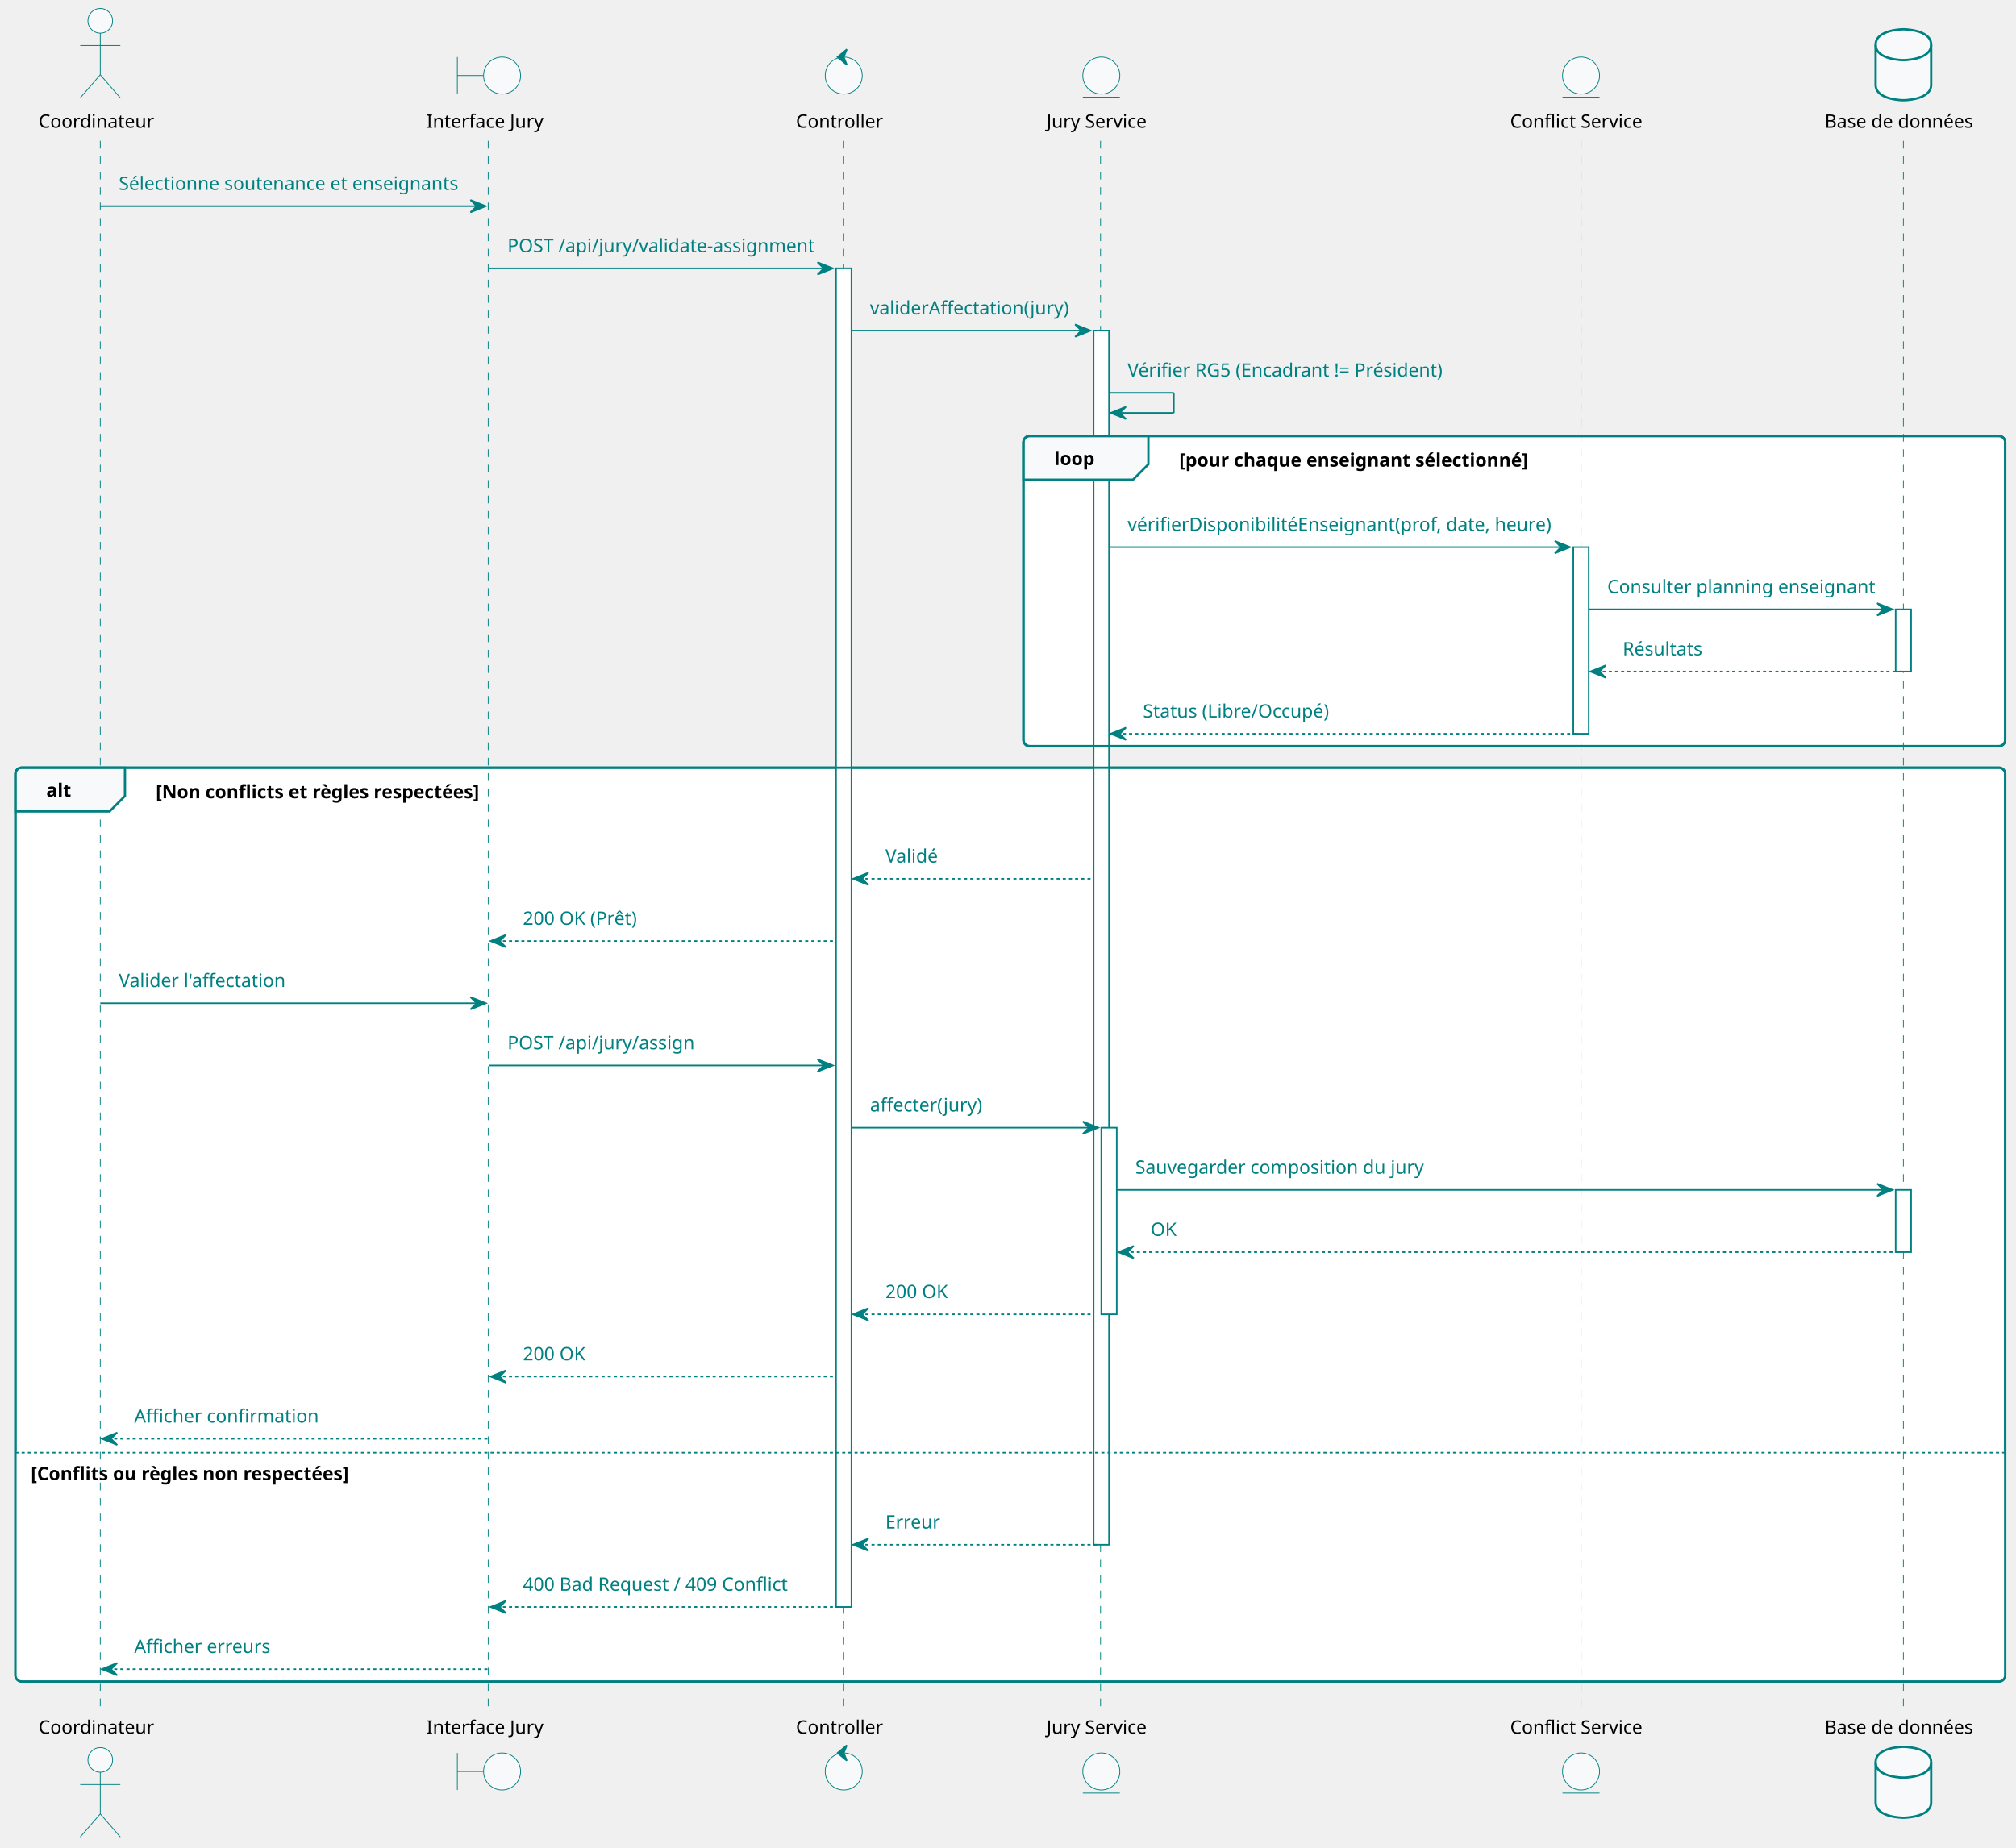
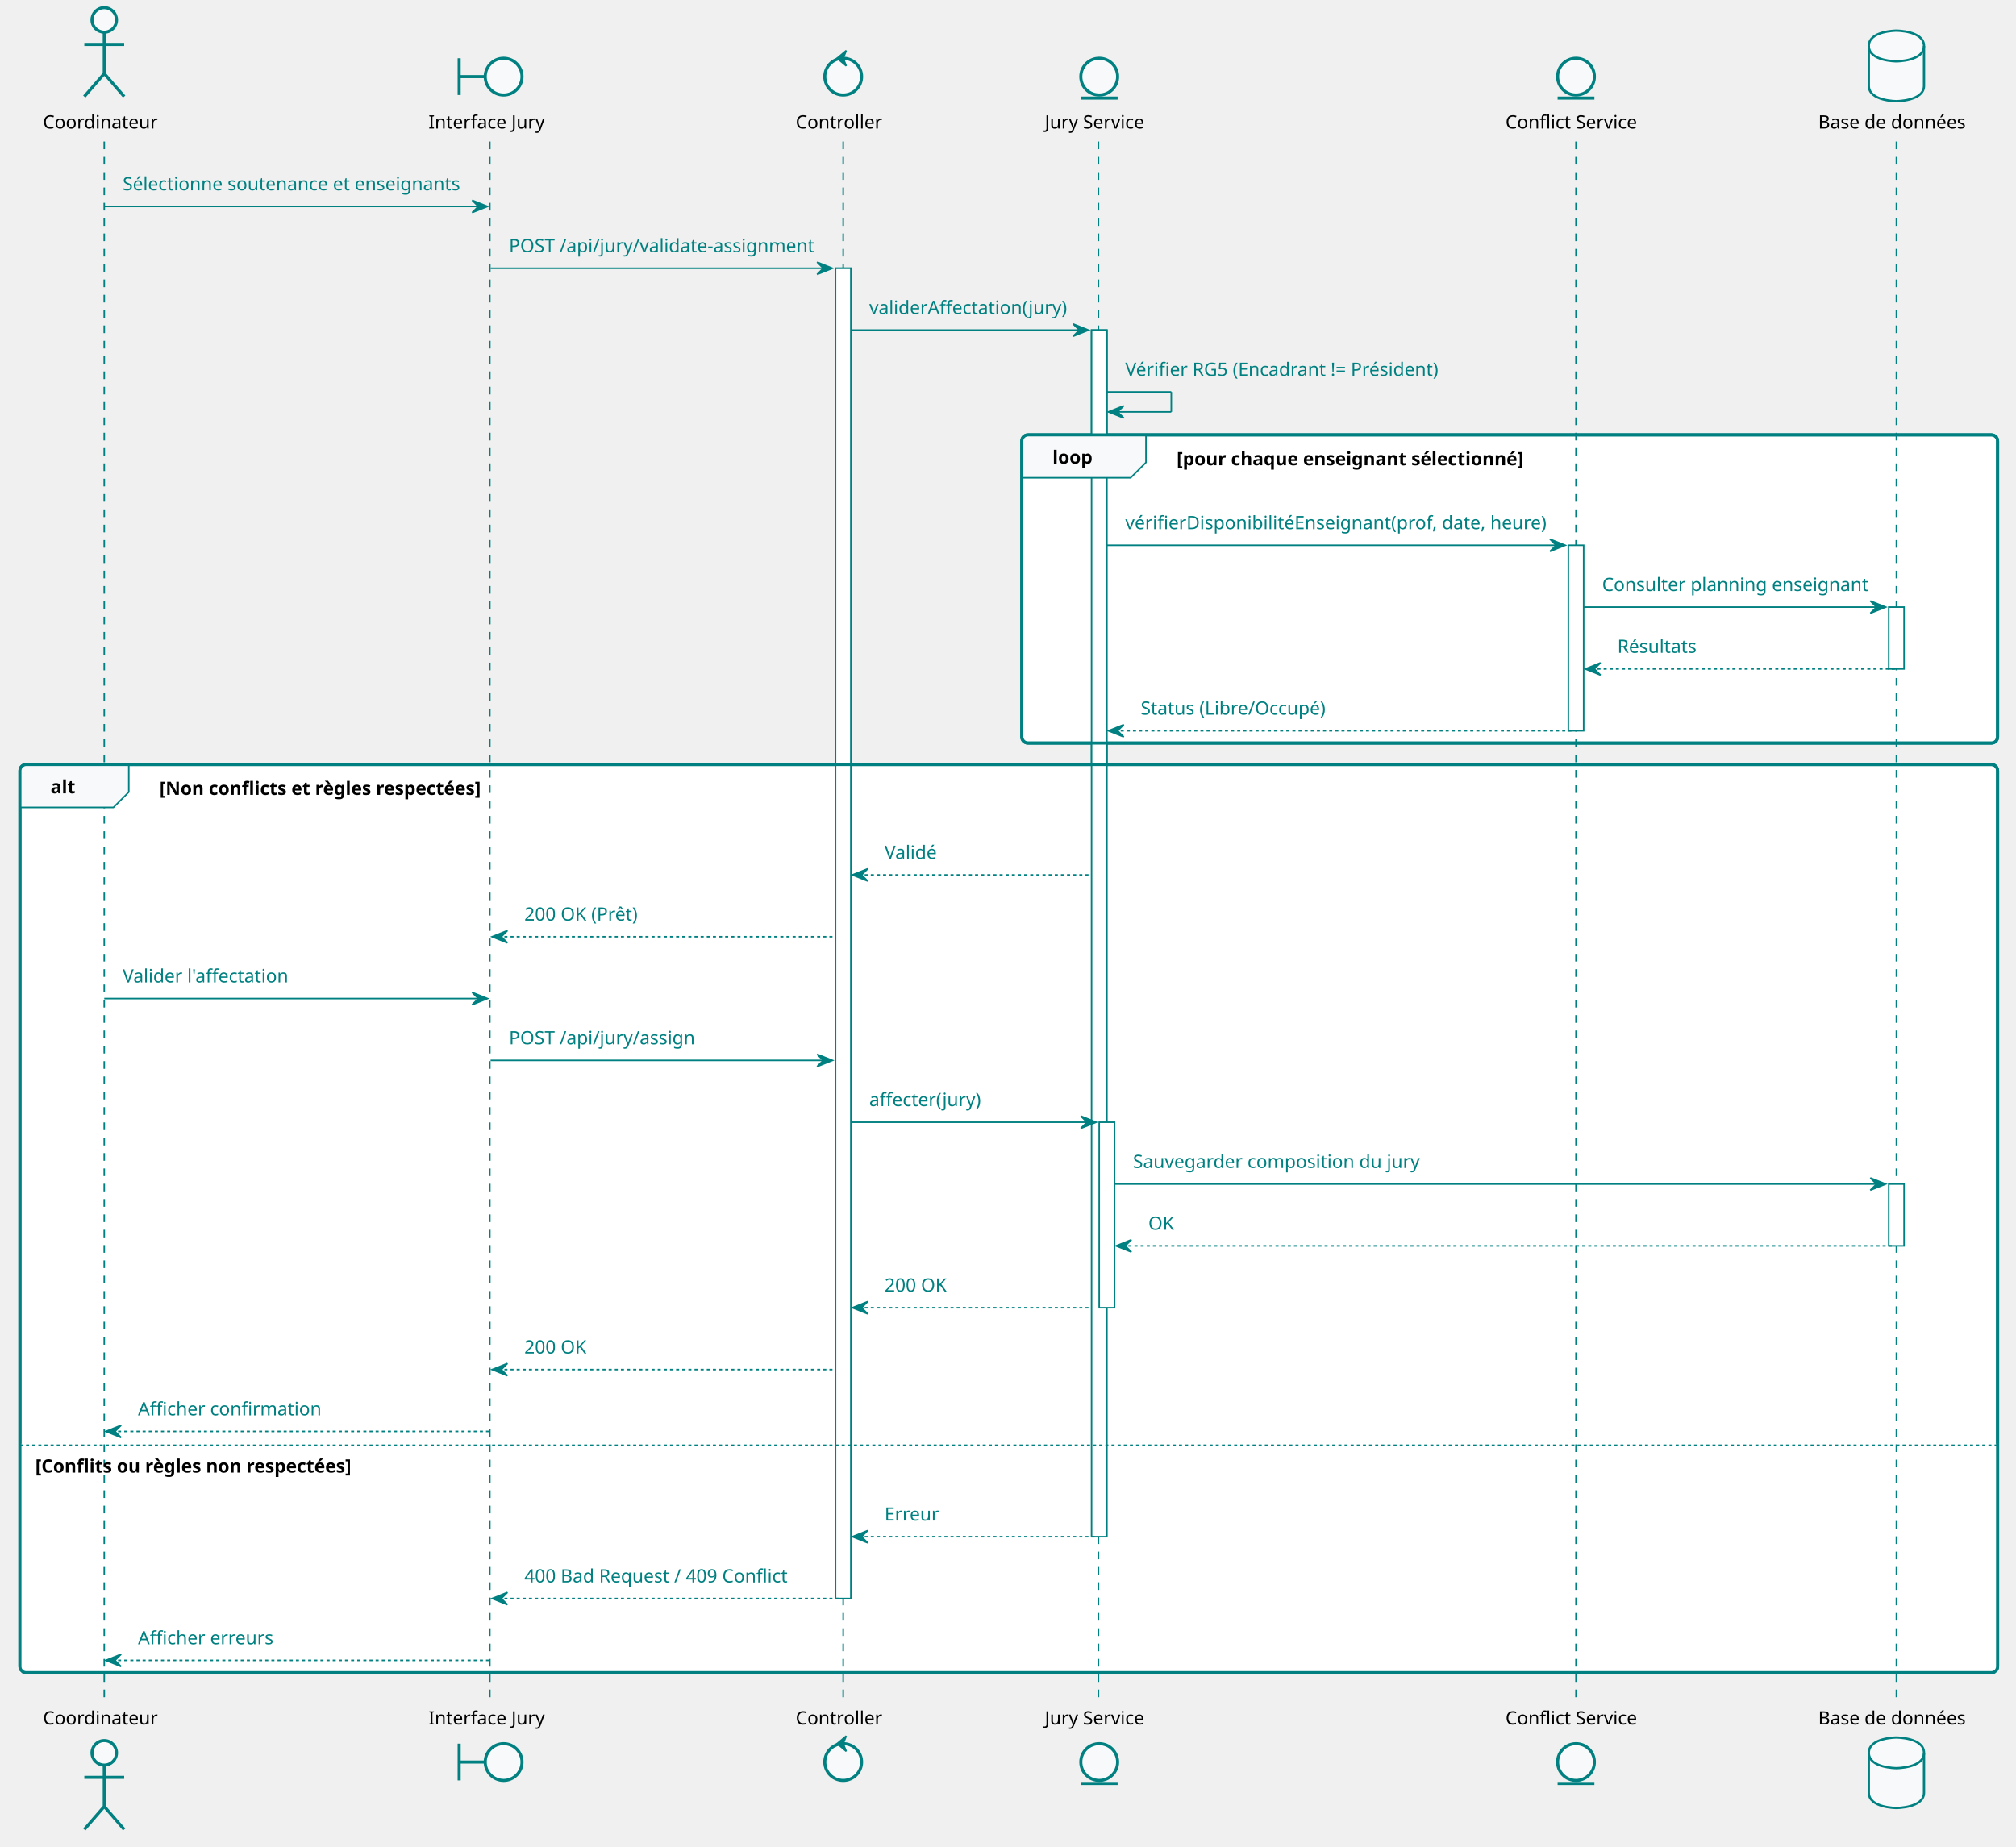
- <svg xmlns="http://www.w3.org/2000/svg" contentStyleType="text/css" height="1198px" preserveAspectRatio="none" style="width:1307px;height:1198px;background:#FFFFFF;" version="1.1" viewBox="0 0 1307 1198" width="1307px" zoomAndPan="magnify">
+ <svg xmlns="http://www.w3.org/2000/svg" contentScriptType="application/ecmascript" contentStyleType="text/css" height="1205px" preserveAspectRatio="none" style="width:1315px;height:1205px;" version="1.1" viewBox="0 0 1315 1205" width="1315px" zoomAndPan="magnify">
  <defs />
  <g>
-     <rect fill="#FFFFFF" height="867.915" style="stroke:#008080;stroke-width:1.0;" width="10" x="542" y="174.032" />
-     <rect fill="#FFFFFF" height="787.226" style="stroke:#008080;stroke-width:1.0;" width="10" x="709" y="214.376" />
-     <rect fill="#FFFFFF" height="121.032" style="stroke:#008080;stroke-width:1.0;" width="10" x="714" y="731.194" />
-     <rect fill="#FFFFFF" height="121.032" style="stroke:#008080;stroke-width:1.0;" width="10" x="1020" y="354.753" />
-     <rect fill="#FFFFFF" height="40.344" style="stroke:#008080;stroke-width:1.0;" width="10" x="1229" y="395.097" />
-     <rect fill="#FFFFFF" height="40.344" style="stroke:#008080;stroke-width:1.0;" width="10" x="1229" y="771.538" />
-     <rect fill="#FFFFFF" height="201.065" rx="4" ry="4" style="stroke:#008080;stroke-width:1.5;" width="636.5" x="663.5" y="282.721" />
-     <rect fill="#FFFFFF" height="592.506" rx="4" ry="4" style="stroke:#008080;stroke-width:1.5;" width="1290" x="10" y="497.785" />
-     <path d="M10,940.915 L1300,940.915 L1300,1086.291 A4,4 0 0 1 1296,1090.291 L14,1090.291 A4,4 0 0 1 10,1086.291 L10,940.915 " fill="#FFFFFF" style="stroke:none;stroke-width:1.0;" />
-     <line style="stroke:#008080;stroke-width:0.5;stroke-dasharray:5.0,5.0;" x1="65" x2="65" y1="91.344" y2="1107.291" />
-     <line style="stroke:#008080;stroke-width:0.5;stroke-dasharray:5.0,5.0;" x1="316.5" x2="316.5" y1="91.344" y2="1107.291" />
-     <line style="stroke:#008080;stroke-width:0.5;stroke-dasharray:5.0,5.0;" x1="547" x2="547" y1="91.344" y2="1107.291" />
-     <line style="stroke:#008080;stroke-width:0.5;stroke-dasharray:5.0,5.0;" x1="713.5" x2="713.5" y1="91.344" y2="1107.291" />
-     <line style="stroke:#008080;stroke-width:0.5;stroke-dasharray:5.0,5.0;" x1="1025" x2="1025" y1="91.344" y2="1107.291" />
-     <line style="stroke:#008080;stroke-width:0.5;stroke-dasharray:5.0,5.0;" x1="1234" x2="1234" y1="91.344" y2="1107.291" />
-     <text fill="#000000" font-family="sans-serif" font-size="12" lengthAdjust="spacing" textLength="74" x="25" y="82.828">Coordinateur</text>
-     <ellipse cx="65" cy="13.5" fill="#F8F9FA" rx="8" ry="8" style="stroke:#008080;stroke-width:0.5;" />
-     <path d="M65,21.5 L65,48.5 M52,29.5 L78,29.5 M65,48.5 L52,63.5 M65,48.5 L78,63.5 " fill="none" style="stroke:#008080;stroke-width:0.5;" />
-     <text fill="#000000" font-family="sans-serif" font-size="12" lengthAdjust="spacing" textLength="74" x="25" y="1124.119">Coordinateur</text>
-     <ellipse cx="65" cy="1141.135" fill="#F8F9FA" rx="8" ry="8" style="stroke:#008080;stroke-width:0.5;" />
-     <path d="M65,1149.135 L65,1176.135 M52,1157.135 L78,1157.135 M65,1176.135 L52,1191.135 M65,1176.135 L78,1191.135 " fill="none" style="stroke:#008080;stroke-width:0.5;" />
-     <text fill="#000000" font-family="sans-serif" font-size="12" lengthAdjust="spacing" textLength="75" x="276.5" y="82.828">Interface Jury</text>
-     <path d="M296.5,37 L296.5,61 M296.5,49 L313.5,49 " fill="none" style="stroke:#008080;stroke-width:0.5;" />
-     <ellipse cx="325.5" cy="49" fill="#F8F9FA" rx="12" ry="12" style="stroke:#008080;stroke-width:0.5;" />
-     <text fill="#000000" font-family="sans-serif" font-size="12" lengthAdjust="spacing" textLength="75" x="276.5" y="1124.119">Interface Jury</text>
-     <path d="M296.5,1136.635 L296.5,1160.635 M296.5,1148.635 L313.5,1148.635 " fill="none" style="stroke:#008080;stroke-width:0.5;" />
-     <ellipse cx="325.5" cy="1148.635" fill="#F8F9FA" rx="12" ry="12" style="stroke:#008080;stroke-width:0.5;" />
-     <text fill="#000000" font-family="sans-serif" font-size="12" lengthAdjust="spacing" textLength="56" x="516" y="82.828">Controller</text>
-     <ellipse cx="547" cy="49" fill="#F8F9FA" rx="12" ry="12" style="stroke:#008080;stroke-width:0.5;" />
-     <polygon fill="#008080" points="543,37,549,32,547,37,549,42,543,37" style="stroke:#008080;stroke-width:1.0;" />
-     <text fill="#000000" font-family="sans-serif" font-size="12" lengthAdjust="spacing" textLength="56" x="516" y="1124.119">Controller</text>
-     <ellipse cx="547" cy="1148.635" fill="#F8F9FA" rx="12" ry="12" style="stroke:#008080;stroke-width:0.5;" />
-     <polygon fill="#008080" points="543,1136.635,549,1131.635,547,1136.635,549,1141.635,543,1136.635" style="stroke:#008080;stroke-width:1.0;" />
-     <text fill="#000000" font-family="sans-serif" font-size="12" lengthAdjust="spacing" textLength="65" x="678.5" y="82.828">Jury Service</text>
-     <ellipse cx="714" cy="49" fill="#F8F9FA" rx="12" ry="12" style="stroke:#008080;stroke-width:0.5;" />
-     <line style="stroke:#008080;stroke-width:0.5;" x1="702" x2="726" y1="63" y2="63" />
-     <text fill="#000000" font-family="sans-serif" font-size="12" lengthAdjust="spacing" textLength="65" x="678.5" y="1124.119">Jury Service</text>
-     <ellipse cx="714" cy="1148.635" fill="#F8F9FA" rx="12" ry="12" style="stroke:#008080;stroke-width:0.5;" />
-     <line style="stroke:#008080;stroke-width:0.5;" x1="702" x2="726" y1="1162.635" y2="1162.635" />
-     <text fill="#000000" font-family="sans-serif" font-size="12" lengthAdjust="spacing" textLength="86" x="979" y="82.828">Conflict Service</text>
-     <ellipse cx="1025" cy="49" fill="#F8F9FA" rx="12" ry="12" style="stroke:#008080;stroke-width:0.5;" />
-     <line style="stroke:#008080;stroke-width:0.5;" x1="1013" x2="1037" y1="63" y2="63" />
-     <text fill="#000000" font-family="sans-serif" font-size="12" lengthAdjust="spacing" textLength="86" x="979" y="1124.119">Conflict Service</text>
-     <ellipse cx="1025" cy="1148.635" fill="#F8F9FA" rx="12" ry="12" style="stroke:#008080;stroke-width:0.5;" />
-     <line style="stroke:#008080;stroke-width:0.5;" x1="1013" x2="1037" y1="1162.635" y2="1162.635" />
-     <text fill="#000000" font-family="sans-serif" font-size="12" lengthAdjust="spacing" textLength="96" x="1183" y="82.828">Base de données</text>
-     <path d="M1216,29 C1216,19 1234,19 1234,19 C1234,19 1252,19 1252,29 L1252,55 C1252,65 1234,65 1234,65 C1234,65 1216,65 1216,55 L1216,29 " fill="#F8F9FA" style="stroke:#008080;stroke-width:1.5;" />
-     <path d="M1216,29 C1216,39 1234,39 1234,39 C1234,39 1252,39 1252,29 " fill="none" style="stroke:#008080;stroke-width:1.5;" />
-     <text fill="#000000" font-family="sans-serif" font-size="12" lengthAdjust="spacing" textLength="96" x="1183" y="1124.119">Base de données</text>
-     <path d="M1216,1142.635 C1216,1132.635 1234,1132.635 1234,1132.635 C1234,1132.635 1252,1132.635 1252,1142.635 L1252,1168.635 C1252,1178.635 1234,1178.635 1234,1178.635 C1234,1178.635 1216,1178.635 1216,1168.635 L1216,1142.635 " fill="#F8F9FA" style="stroke:#008080;stroke-width:1.5;" />
-     <path d="M1216,1142.635 C1216,1152.635 1234,1152.635 1234,1152.635 C1234,1152.635 1252,1152.635 1252,1142.635 " fill="none" style="stroke:#008080;stroke-width:1.5;" />
-     <rect fill="#FFFFFF" height="867.915" style="stroke:#008080;stroke-width:1.0;" width="10" x="542" y="174.032" />
-     <rect fill="#FFFFFF" height="787.226" style="stroke:#008080;stroke-width:1.0;" width="10" x="709" y="214.376" />
-     <rect fill="#FFFFFF" height="121.032" style="stroke:#008080;stroke-width:1.0;" width="10" x="714" y="731.194" />
-     <rect fill="#FFFFFF" height="121.032" style="stroke:#008080;stroke-width:1.0;" width="10" x="1020" y="354.753" />
-     <rect fill="#FFFFFF" height="40.344" style="stroke:#008080;stroke-width:1.0;" width="10" x="1229" y="395.097" />
-     <rect fill="#FFFFFF" height="40.344" style="stroke:#008080;stroke-width:1.0;" width="10" x="1229" y="771.538" />
-     <polygon fill="#008080" points="305,129.688,315,133.688,305,137.688,309,133.688" style="stroke:#008080;stroke-width:1.0;" />
-     <line style="stroke:#008080;stroke-width:1.0;" x1="65" x2="311" y1="133.688" y2="133.688" />
-     <text fill="#008080" font-family="sans-serif" font-size="12" lengthAdjust="spacing" textLength="218" x="77" y="123.172">Sélectionne soutenance et enseignants</text>
-     <polygon fill="#008080" points="530,170.032,540,174.032,530,178.032,534,174.032" style="stroke:#008080;stroke-width:1.0;" />
-     <line style="stroke:#008080;stroke-width:1.0;" x1="317" x2="536" y1="174.032" y2="174.032" />
-     <text fill="#008080" font-family="sans-serif" font-size="12" lengthAdjust="spacing" textLength="196" x="329" y="163.516">POST /api/jury/validate-assignment</text>
-     <polygon fill="#008080" points="697,210.376,707,214.376,697,218.376,701,214.376" style="stroke:#008080;stroke-width:1.0;" />
-     <line style="stroke:#008080;stroke-width:1.0;" x1="552" x2="703" y1="214.376" y2="214.376" />
-     <text fill="#008080" font-family="sans-serif" font-size="12" lengthAdjust="spacing" textLength="128" x="564" y="203.86">validerAffectation(jury)</text>
-     <line style="stroke:#008080;stroke-width:1.0;" x1="719" x2="761" y1="254.721" y2="254.721" />
-     <line style="stroke:#008080;stroke-width:1.0;" x1="761" x2="761" y1="254.721" y2="267.721" />
-     <line style="stroke:#008080;stroke-width:1.0;" x1="720" x2="761" y1="267.721" y2="267.721" />
-     <polygon fill="#008080" points="730,263.721,720,267.721,730,271.721,726,267.721" style="stroke:#008080;stroke-width:1.0;" />
-     <text fill="#008080" font-family="sans-serif" font-size="12" lengthAdjust="spacing" textLength="204" x="731" y="244.204">Vérifier RG5 (Encadrant != Président)</text>
-     <path d="M667.5,282.721 L744.5,282.721 L744.5,301.065 L734.5,311.065 L663.5,311.065 L663.5,286.721 A4,4 0 0 1 667.5,282.721 " fill="#F8F9FA" style="stroke:#008080;stroke-width:1.5;" />
-     <rect fill="none" height="201.065" rx="4" ry="4" style="stroke:#008080;stroke-width:1.5;" width="636.5" x="663.5" y="282.721" />
-     <text fill="#000000" font-family="sans-serif" font-size="12" font-weight="bold" lengthAdjust="spacing" textLength="26" x="683.5" y="301.549">loop</text>
-     <text fill="#000000" font-family="sans-serif" font-size="12" font-weight="bold" lengthAdjust="spacing" textLength="226" x="764.5" y="302.549">[pour chaque enseignant sélectionné]</text>
-     <polygon fill="#008080" points="1008,350.753,1018,354.753,1008,358.753,1012,354.753" style="stroke:#008080;stroke-width:1.0;" />
-     <line style="stroke:#008080;stroke-width:1.0;" x1="719" x2="1014" y1="354.753" y2="354.753" />
-     <text fill="#008080" font-family="sans-serif" font-size="12" lengthAdjust="spacing" textLength="272" x="731" y="344.237">vérifierDisponibilitéEnseignant(prof, date, heure)</text>
-     <polygon fill="#008080" points="1217,391.097,1227,395.097,1217,399.097,1221,395.097" style="stroke:#008080;stroke-width:1.0;" />
-     <line style="stroke:#008080;stroke-width:1.0;" x1="1030" x2="1223" y1="395.097" y2="395.097" />
-     <text fill="#008080" font-family="sans-serif" font-size="12" lengthAdjust="spacing" textLength="170" x="1042" y="384.581">Consulter planning enseignant</text>
-     <polygon fill="#008080" points="1041,431.441,1031,435.441,1041,439.441,1037,435.441" style="stroke:#008080;stroke-width:1.0;" />
-     <line style="stroke:#008080;stroke-width:1.0;stroke-dasharray:2.0,2.0;" x1="1035" x2="1233" y1="435.441" y2="435.441" />
-     <text fill="#008080" font-family="sans-serif" font-size="12" lengthAdjust="spacing" textLength="51" x="1052" y="424.925">Résultats</text>
-     <polygon fill="#008080" points="730,471.785,720,475.785,730,479.785,726,475.785" style="stroke:#008080;stroke-width:1.0;" />
-     <line style="stroke:#008080;stroke-width:1.0;stroke-dasharray:2.0,2.0;" x1="724" x2="1024" y1="475.785" y2="475.785" />
-     <text fill="#008080" font-family="sans-serif" font-size="12" lengthAdjust="spacing" textLength="120" x="741" y="465.269">Status (Libre/Occupé)</text>
-     <path d="M14,497.785 L81,497.785 L81,516.129 L71,526.129 L10,526.129 L10,501.785 A4,4 0 0 1 14,497.785 " fill="#F8F9FA" style="stroke:#008080;stroke-width:1.5;" />
-     <rect fill="none" height="592.506" rx="4" ry="4" style="stroke:#008080;stroke-width:1.5;" width="1290" x="10" y="497.785" />
-     <text fill="#000000" font-family="sans-serif" font-size="12" font-weight="bold" lengthAdjust="spacing" textLength="16" x="30" y="516.613">alt</text>
-     <text fill="#000000" font-family="sans-serif" font-size="12" font-weight="bold" lengthAdjust="spacing" textLength="209" x="101" y="517.613">[Non conflicts et règles respectées]</text>
-     <polygon fill="#008080" points="563,565.818,553,569.818,563,573.818,559,569.818" style="stroke:#008080;stroke-width:1.0;" />
-     <line style="stroke:#008080;stroke-width:1.0;stroke-dasharray:2.0,2.0;" x1="557" x2="708" y1="569.818" y2="569.818" />
-     <text fill="#008080" font-family="sans-serif" font-size="12" lengthAdjust="spacing" textLength="34" x="574" y="559.302">Validé</text>
-     <polygon fill="#008080" points="328,606.162,318,610.162,328,614.162,324,610.162" style="stroke:#008080;stroke-width:1.0;" />
-     <line style="stroke:#008080;stroke-width:1.0;stroke-dasharray:2.0,2.0;" x1="322" x2="541" y1="610.162" y2="610.162" />
-     <text fill="#008080" font-family="sans-serif" font-size="12" lengthAdjust="spacing" textLength="74" x="339" y="599.646">200 OK (Prêt)</text>
-     <polygon fill="#008080" points="305,646.506,315,650.506,305,654.506,309,650.506" style="stroke:#008080;stroke-width:1.0;" />
-     <line style="stroke:#008080;stroke-width:1.0;" x1="65" x2="311" y1="650.506" y2="650.506" />
-     <text fill="#008080" font-family="sans-serif" font-size="12" lengthAdjust="spacing" textLength="108" x="77" y="639.99">Valider l'affectation</text>
-     <polygon fill="#008080" points="530,686.85,540,690.85,530,694.85,534,690.85" style="stroke:#008080;stroke-width:1.0;" />
-     <line style="stroke:#008080;stroke-width:1.0;" x1="317" x2="536" y1="690.85" y2="690.85" />
-     <text fill="#008080" font-family="sans-serif" font-size="12" lengthAdjust="spacing" textLength="119" x="329" y="680.334">POST /api/jury/assign</text>
-     <polygon fill="#008080" points="702,727.194,712,731.194,702,735.194,706,731.194" style="stroke:#008080;stroke-width:1.0;" />
-     <line style="stroke:#008080;stroke-width:1.0;" x1="552" x2="708" y1="731.194" y2="731.194" />
-     <text fill="#008080" font-family="sans-serif" font-size="12" lengthAdjust="spacing" textLength="73" x="564" y="720.678">affecter(jury)</text>
-     <polygon fill="#008080" points="1217,767.538,1227,771.538,1217,775.538,1221,771.538" style="stroke:#008080;stroke-width:1.0;" />
-     <line style="stroke:#008080;stroke-width:1.0;" x1="724" x2="1223" y1="771.538" y2="771.538" />
-     <text fill="#008080" font-family="sans-serif" font-size="12" lengthAdjust="spacing" textLength="184" x="736" y="761.022">Sauvegarder composition du jury</text>
-     <polygon fill="#008080" points="735,807.882,725,811.882,735,815.882,731,811.882" style="stroke:#008080;stroke-width:1.0;" />
-     <line style="stroke:#008080;stroke-width:1.0;stroke-dasharray:2.0,2.0;" x1="729" x2="1233" y1="811.882" y2="811.882" />
-     <text fill="#008080" font-family="sans-serif" font-size="12" lengthAdjust="spacing" textLength="16" x="746" y="801.366">OK</text>
-     <polygon fill="#008080" points="563,848.226,553,852.226,563,856.226,559,852.226" style="stroke:#008080;stroke-width:1.0;" />
-     <line style="stroke:#008080;stroke-width:1.0;stroke-dasharray:2.0,2.0;" x1="557" x2="708" y1="852.226" y2="852.226" />
-     <text fill="#008080" font-family="sans-serif" font-size="12" lengthAdjust="spacing" textLength="40" x="574" y="841.71">200 OK</text>
-     <polygon fill="#008080" points="328,888.571,318,892.571,328,896.571,324,892.571" style="stroke:#008080;stroke-width:1.0;" />
-     <line style="stroke:#008080;stroke-width:1.0;stroke-dasharray:2.0,2.0;" x1="322" x2="541" y1="892.571" y2="892.571" />
-     <text fill="#008080" font-family="sans-serif" font-size="12" lengthAdjust="spacing" textLength="40" x="339" y="882.054">200 OK</text>
-     <polygon fill="#008080" points="76,928.915,66,932.915,76,936.915,72,932.915" style="stroke:#008080;stroke-width:1.0;" />
-     <line style="stroke:#008080;stroke-width:1.0;stroke-dasharray:2.0,2.0;" x1="70" x2="316" y1="932.915" y2="932.915" />
-     <text fill="#008080" font-family="sans-serif" font-size="12" lengthAdjust="spacing" textLength="118" x="87" y="922.399">Afficher confirmation</text>
-     <line style="stroke:#008080;stroke-width:1.0;stroke-dasharray:2.0,2.0;" x1="10" x2="1300" y1="941.915" y2="941.915" />
-     <text fill="#000000" font-family="sans-serif" font-size="12" font-weight="bold" lengthAdjust="spacing" textLength="206" x="20" y="959.743">[Conflits ou règles non respectées]</text>
-     <polygon fill="#008080" points="563,997.603,553,1001.603,563,1005.603,559,1001.603" style="stroke:#008080;stroke-width:1.0;" />
-     <line style="stroke:#008080;stroke-width:1.0;stroke-dasharray:2.0,2.0;" x1="557" x2="713" y1="1001.603" y2="1001.603" />
-     <text fill="#008080" font-family="sans-serif" font-size="12" lengthAdjust="spacing" textLength="36" x="574" y="991.087">Erreur</text>
-     <polygon fill="#008080" points="328,1037.947,318,1041.947,328,1045.947,324,1041.947" style="stroke:#008080;stroke-width:1.0;" />
-     <line style="stroke:#008080;stroke-width:1.0;stroke-dasharray:2.0,2.0;" x1="322" x2="546" y1="1041.947" y2="1041.947" />
-     <text fill="#008080" font-family="sans-serif" font-size="12" lengthAdjust="spacing" textLength="170" x="339" y="1031.431">400 Bad Request / 409 Conflict</text>
-     <polygon fill="#008080" points="76,1078.291,66,1082.291,76,1086.291,72,1082.291" style="stroke:#008080;stroke-width:1.0;" />
-     <line style="stroke:#008080;stroke-width:1.0;stroke-dasharray:2.0,2.0;" x1="70" x2="316" y1="1082.291" y2="1082.291" />
-     <text fill="#008080" font-family="sans-serif" font-size="12" lengthAdjust="spacing" textLength="89" x="87" y="1071.775">Afficher erreurs</text>
+     <rect fill="#FFFFFF" height="867.915" style="stroke: #008080; stroke-width: 1.0;" width="10" x="545" y="175.032" />
+     <rect fill="#FFFFFF" height="787.226" style="stroke: #008080; stroke-width: 1.0;" width="10" x="712" y="215.376" />
+     <rect fill="#FFFFFF" height="121.032" style="stroke: #008080; stroke-width: 1.0;" width="10" x="717" y="732.194" />
+     <rect fill="#FFFFFF" height="121.032" style="stroke: #008080; stroke-width: 1.0;" width="10" x="1023" y="355.753" />
+     <rect fill="#FFFFFF" height="40.344" style="stroke: #008080; stroke-width: 1.0;" width="10" x="1232" y="396.097" />
+     <rect fill="#FFFFFF" height="40.344" style="stroke: #008080; stroke-width: 1.0;" width="10" x="1232" y="772.538" />
+     <rect fill="#FFFFFF" height="201.065" rx="4" ry="4" style="stroke: #008080; stroke-width: 2.0;" width="636.5" x="666.5" y="283.721" />
+     <rect fill="#FFFFFF" height="592.506" rx="4" ry="4" style="stroke: #008080; stroke-width: 2.0;" width="1290" x="13" y="498.785" />
+     <rect fill="#FFFFFF" height="149.376" style="stroke: none; stroke-width: 1.0;" width="1290" x="13" y="941.915" />
+     <line style="stroke: #008080; stroke-width: 1.0; stroke-dasharray: 5.0,5.0;" x1="68" x2="68" y1="92.344" y2="1108.291" />
+     <line style="stroke: #008080; stroke-width: 1.0; stroke-dasharray: 5.0,5.0;" x1="319.5" x2="319.5" y1="92.344" y2="1108.291" />
+     <line style="stroke: #008080; stroke-width: 1.0; stroke-dasharray: 5.0,5.0;" x1="550" x2="550" y1="92.344" y2="1108.291" />
+     <line style="stroke: #008080; stroke-width: 1.0; stroke-dasharray: 5.0,5.0;" x1="716.5" x2="716.5" y1="92.344" y2="1108.291" />
+     <line style="stroke: #008080; stroke-width: 1.0; stroke-dasharray: 5.0,5.0;" x1="1028" x2="1028" y1="92.344" y2="1108.291" />
+     <line style="stroke: #008080; stroke-width: 1.0; stroke-dasharray: 5.0,5.0;" x1="1237" x2="1237" y1="92.344" y2="1108.291" />
+     <text fill="#000000" font-family="sans-serif" font-size="12" lengthAdjust="spacingAndGlyphs" textLength="74" x="28" y="83.828">Coordinateur</text>
+     <ellipse cx="68" cy="13" fill="#F8F9FA" rx="8" ry="8" style="stroke: #008080; stroke-width: 2.0;" />
+     <path d="M68,21 L68,48 M55,29 L81,29 M68,48 L55,63 M68,48 L81,63 " fill="none" style="stroke: #008080; stroke-width: 2.0;" />
+     <text fill="#000000" font-family="sans-serif" font-size="12" lengthAdjust="spacingAndGlyphs" textLength="74" x="28" y="1125.119">Coordinateur</text>
+     <ellipse cx="68" cy="1143.635" fill="#F8F9FA" rx="8" ry="8" style="stroke: #008080; stroke-width: 2.0;" />
+     <path d="M68,1151.635 L68,1178.635 M55,1159.635 L81,1159.635 M68,1178.635 L55,1193.635 M68,1178.635 L81,1193.635 " fill="none" style="stroke: #008080; stroke-width: 2.0;" />
+     <text fill="#000000" font-family="sans-serif" font-size="12" lengthAdjust="spacingAndGlyphs" textLength="75" x="279.5" y="83.828">Interface Jury</text>
+     <path d="M299.5,38 L299.5,62 M299.5,50 L316.5,50 " fill="none" style="stroke: #008080; stroke-width: 2.0;" />
+     <ellipse cx="328.5" cy="50" fill="#F8F9FA" rx="12" ry="12" style="stroke: #008080; stroke-width: 2.0;" />
+     <text fill="#000000" font-family="sans-serif" font-size="12" lengthAdjust="spacingAndGlyphs" textLength="75" x="279.5" y="1125.119">Interface Jury</text>
+     <path d="M299.5,1137.635 L299.5,1161.635 M299.5,1149.635 L316.5,1149.635 " fill="none" style="stroke: #008080; stroke-width: 2.0;" />
+     <ellipse cx="328.5" cy="1149.635" fill="#F8F9FA" rx="12" ry="12" style="stroke: #008080; stroke-width: 2.0;" />
+     <text fill="#000000" font-family="sans-serif" font-size="12" lengthAdjust="spacingAndGlyphs" textLength="56" x="519" y="83.828">Controller</text>
+     <ellipse cx="550" cy="50" fill="#F8F9FA" rx="12" ry="12" style="stroke: #008080; stroke-width: 2.0;" />
+     <polygon fill="#008080" points="546,38,552,33,550,38,552,43,546,38" style="stroke: #008080; stroke-width: 1.0;" />
+     <text fill="#000000" font-family="sans-serif" font-size="12" lengthAdjust="spacingAndGlyphs" textLength="56" x="519" y="1125.119">Controller</text>
+     <ellipse cx="550" cy="1149.635" fill="#F8F9FA" rx="12" ry="12" style="stroke: #008080; stroke-width: 2.0;" />
+     <polygon fill="#008080" points="546,1137.635,552,1132.635,550,1137.635,552,1142.635,546,1137.635" style="stroke: #008080; stroke-width: 1.0;" />
+     <text fill="#000000" font-family="sans-serif" font-size="12" lengthAdjust="spacingAndGlyphs" textLength="65" x="681.5" y="83.828">Jury Service</text>
+     <ellipse cx="717" cy="50" fill="#F8F9FA" rx="12" ry="12" style="stroke: #008080; stroke-width: 2.0;" />
+     <line style="stroke: #008080; stroke-width: 2.0;" x1="705" x2="729" y1="64" y2="64" />
+     <text fill="#000000" font-family="sans-serif" font-size="12" lengthAdjust="spacingAndGlyphs" textLength="65" x="681.5" y="1125.119">Jury Service</text>
+     <ellipse cx="717" cy="1149.635" fill="#F8F9FA" rx="12" ry="12" style="stroke: #008080; stroke-width: 2.0;" />
+     <line style="stroke: #008080; stroke-width: 2.0;" x1="705" x2="729" y1="1163.635" y2="1163.635" />
+     <text fill="#000000" font-family="sans-serif" font-size="12" lengthAdjust="spacingAndGlyphs" textLength="86" x="982" y="83.828">Conflict Service</text>
+     <ellipse cx="1028" cy="50" fill="#F8F9FA" rx="12" ry="12" style="stroke: #008080; stroke-width: 2.0;" />
+     <line style="stroke: #008080; stroke-width: 2.0;" x1="1016" x2="1040" y1="64" y2="64" />
+     <text fill="#000000" font-family="sans-serif" font-size="12" lengthAdjust="spacingAndGlyphs" textLength="86" x="982" y="1125.119">Conflict Service</text>
+     <ellipse cx="1028" cy="1149.635" fill="#F8F9FA" rx="12" ry="12" style="stroke: #008080; stroke-width: 2.0;" />
+     <line style="stroke: #008080; stroke-width: 2.0;" x1="1016" x2="1040" y1="1163.635" y2="1163.635" />
+     <text fill="#000000" font-family="sans-serif" font-size="12" lengthAdjust="spacingAndGlyphs" textLength="96" x="1186" y="83.828">Base de données</text>
+     <path d="M1219,30 C1219,20 1237,20 1237,20 C1237,20 1255,20 1255,30 L1255,56 C1255,66 1237,66 1237,66 C1237,66 1219,66 1219,56 L1219,30 " fill="#F8F9FA" style="stroke: #008080; stroke-width: 1.5;" />
+     <path d="M1219,30 C1219,40 1237,40 1237,40 C1237,40 1255,40 1255,30 " fill="none" style="stroke: #008080; stroke-width: 1.5;" />
+     <text fill="#000000" font-family="sans-serif" font-size="12" lengthAdjust="spacingAndGlyphs" textLength="96" x="1186" y="1125.119">Base de données</text>
+     <path d="M1219,1143.635 C1219,1133.635 1237,1133.635 1237,1133.635 C1237,1133.635 1255,1133.635 1255,1143.635 L1255,1169.635 C1255,1179.635 1237,1179.635 1237,1179.635 C1237,1179.635 1219,1179.635 1219,1169.635 L1219,1143.635 " fill="#F8F9FA" style="stroke: #008080; stroke-width: 1.5;" />
+     <path d="M1219,1143.635 C1219,1153.635 1237,1153.635 1237,1153.635 C1237,1153.635 1255,1153.635 1255,1143.635 " fill="none" style="stroke: #008080; stroke-width: 1.5;" />
+     <rect fill="#FFFFFF" height="867.915" style="stroke: #008080; stroke-width: 1.0;" width="10" x="545" y="175.032" />
+     <rect fill="#FFFFFF" height="787.226" style="stroke: #008080; stroke-width: 1.0;" width="10" x="712" y="215.376" />
+     <rect fill="#FFFFFF" height="121.032" style="stroke: #008080; stroke-width: 1.0;" width="10" x="717" y="732.194" />
+     <rect fill="#FFFFFF" height="121.032" style="stroke: #008080; stroke-width: 1.0;" width="10" x="1023" y="355.753" />
+     <rect fill="#FFFFFF" height="40.344" style="stroke: #008080; stroke-width: 1.0;" width="10" x="1232" y="396.097" />
+     <rect fill="#FFFFFF" height="40.344" style="stroke: #008080; stroke-width: 1.0;" width="10" x="1232" y="772.538" />
+     <polygon fill="#008080" points="308,130.688,318,134.688,308,138.688,312,134.688" style="stroke: #008080; stroke-width: 1.0;" />
+     <line style="stroke: #008080; stroke-width: 1.0;" x1="68" x2="314" y1="134.688" y2="134.688" />
+     <text fill="#008080" font-family="sans-serif" font-size="12" lengthAdjust="spacingAndGlyphs" textLength="218" x="80" y="124.172">Sélectionne soutenance et enseignants</text>
+     <polygon fill="#008080" points="533,171.032,543,175.032,533,179.032,537,175.032" style="stroke: #008080; stroke-width: 1.0;" />
+     <line style="stroke: #008080; stroke-width: 1.0;" x1="320" x2="539" y1="175.032" y2="175.032" />
+     <text fill="#008080" font-family="sans-serif" font-size="12" lengthAdjust="spacingAndGlyphs" textLength="196" x="332" y="164.516">POST /api/jury/validate-assignment</text>
+     <polygon fill="#008080" points="700,211.376,710,215.376,700,219.376,704,215.376" style="stroke: #008080; stroke-width: 1.0;" />
+     <line style="stroke: #008080; stroke-width: 1.0;" x1="555" x2="706" y1="215.376" y2="215.376" />
+     <text fill="#008080" font-family="sans-serif" font-size="12" lengthAdjust="spacingAndGlyphs" textLength="128" x="567" y="204.86">validerAffectation(jury)</text>
+     <line style="stroke: #008080; stroke-width: 1.0;" x1="722" x2="764" y1="255.721" y2="255.721" />
+     <line style="stroke: #008080; stroke-width: 1.0;" x1="764" x2="764" y1="255.721" y2="268.721" />
+     <line style="stroke: #008080; stroke-width: 1.0;" x1="723" x2="764" y1="268.721" y2="268.721" />
+     <polygon fill="#008080" points="733,264.721,723,268.721,733,272.721,729,268.721" style="stroke: #008080; stroke-width: 1.0;" />
+     <text fill="#008080" font-family="sans-serif" font-size="12" lengthAdjust="spacingAndGlyphs" textLength="204" x="734" y="245.204">Vérifier RG5 (Encadrant != Président)</text>
+     <path d="M670.5,283.721 L747.5,283.721 L747.5,301.721 L737.5,311.721 L666.5,311.721 L666.5,287.721 " fill="#F8F9FA" style="stroke: #008080; stroke-width: 1.0;" />
+     <rect fill="none" height="201.065" rx="4" ry="4" style="stroke: #008080; stroke-width: 2.0;" width="636.5" x="666.5" y="283.721" />
+     <text fill="#000000" font-family="sans-serif" font-size="12" font-weight="bold" lengthAdjust="spacingAndGlyphs" textLength="26" x="686.5" y="302.549">loop</text>
+     <text fill="#000000" font-family="sans-serif" font-size="12" font-weight="bold" lengthAdjust="spacingAndGlyphs" textLength="226" x="767.5" y="303.549">[pour chaque enseignant sélectionné]</text>
+     <polygon fill="#008080" points="1011,351.753,1021,355.753,1011,359.753,1015,355.753" style="stroke: #008080; stroke-width: 1.0;" />
+     <line style="stroke: #008080; stroke-width: 1.0;" x1="722" x2="1017" y1="355.753" y2="355.753" />
+     <text fill="#008080" font-family="sans-serif" font-size="12" lengthAdjust="spacingAndGlyphs" textLength="272" x="734" y="345.237">vérifierDisponibilitéEnseignant(prof, date, heure)</text>
+     <polygon fill="#008080" points="1220,392.097,1230,396.097,1220,400.097,1224,396.097" style="stroke: #008080; stroke-width: 1.0;" />
+     <line style="stroke: #008080; stroke-width: 1.0;" x1="1033" x2="1226" y1="396.097" y2="396.097" />
+     <text fill="#008080" font-family="sans-serif" font-size="12" lengthAdjust="spacingAndGlyphs" textLength="170" x="1045" y="385.581">Consulter planning enseignant</text>
+     <polygon fill="#008080" points="1044,432.441,1034,436.441,1044,440.441,1040,436.441" style="stroke: #008080; stroke-width: 1.0;" />
+     <line style="stroke: #008080; stroke-width: 1.0; stroke-dasharray: 2.0,2.0;" x1="1038" x2="1236" y1="436.441" y2="436.441" />
+     <text fill="#008080" font-family="sans-serif" font-size="12" lengthAdjust="spacingAndGlyphs" textLength="51" x="1055" y="425.925">Résultats</text>
+     <polygon fill="#008080" points="733,472.785,723,476.785,733,480.785,729,476.785" style="stroke: #008080; stroke-width: 1.0;" />
+     <line style="stroke: #008080; stroke-width: 1.0; stroke-dasharray: 2.0,2.0;" x1="727" x2="1027" y1="476.785" y2="476.785" />
+     <text fill="#008080" font-family="sans-serif" font-size="12" lengthAdjust="spacingAndGlyphs" textLength="120" x="744" y="466.269">Status (Libre/Occupé)</text>
+     <path d="M17,498.785 L84,498.785 L84,516.785 L74,526.785 L13,526.785 L13,502.785 " fill="#F8F9FA" style="stroke: #008080; stroke-width: 1.0;" />
+     <rect fill="none" height="592.506" rx="4" ry="4" style="stroke: #008080; stroke-width: 2.0;" width="1290" x="13" y="498.785" />
+     <text fill="#000000" font-family="sans-serif" font-size="12" font-weight="bold" lengthAdjust="spacingAndGlyphs" textLength="16" x="33" y="517.613">alt</text>
+     <text fill="#000000" font-family="sans-serif" font-size="12" font-weight="bold" lengthAdjust="spacingAndGlyphs" textLength="209" x="104" y="518.613">[Non conflicts et règles respectées]</text>
+     <polygon fill="#008080" points="566,566.818,556,570.818,566,574.818,562,570.818" style="stroke: #008080; stroke-width: 1.0;" />
+     <line style="stroke: #008080; stroke-width: 1.0; stroke-dasharray: 2.0,2.0;" x1="560" x2="711" y1="570.818" y2="570.818" />
+     <text fill="#008080" font-family="sans-serif" font-size="12" lengthAdjust="spacingAndGlyphs" textLength="34" x="577" y="560.302">Validé</text>
+     <polygon fill="#008080" points="331,607.162,321,611.162,331,615.162,327,611.162" style="stroke: #008080; stroke-width: 1.0;" />
+     <line style="stroke: #008080; stroke-width: 1.0; stroke-dasharray: 2.0,2.0;" x1="325" x2="544" y1="611.162" y2="611.162" />
+     <text fill="#008080" font-family="sans-serif" font-size="12" lengthAdjust="spacingAndGlyphs" textLength="74" x="342" y="600.646">200 OK (Prêt)</text>
+     <polygon fill="#008080" points="308,647.506,318,651.506,308,655.506,312,651.506" style="stroke: #008080; stroke-width: 1.0;" />
+     <line style="stroke: #008080; stroke-width: 1.0;" x1="68" x2="314" y1="651.506" y2="651.506" />
+     <text fill="#008080" font-family="sans-serif" font-size="12" lengthAdjust="spacingAndGlyphs" textLength="108" x="80" y="640.99">Valider l'affectation</text>
+     <polygon fill="#008080" points="533,687.85,543,691.85,533,695.85,537,691.85" style="stroke: #008080; stroke-width: 1.0;" />
+     <line style="stroke: #008080; stroke-width: 1.0;" x1="320" x2="539" y1="691.85" y2="691.85" />
+     <text fill="#008080" font-family="sans-serif" font-size="12" lengthAdjust="spacingAndGlyphs" textLength="119" x="332" y="681.334">POST /api/jury/assign</text>
+     <polygon fill="#008080" points="705,728.194,715,732.194,705,736.194,709,732.194" style="stroke: #008080; stroke-width: 1.0;" />
+     <line style="stroke: #008080; stroke-width: 1.0;" x1="555" x2="711" y1="732.194" y2="732.194" />
+     <text fill="#008080" font-family="sans-serif" font-size="12" lengthAdjust="spacingAndGlyphs" textLength="73" x="567" y="721.678">affecter(jury)</text>
+     <polygon fill="#008080" points="1220,768.538,1230,772.538,1220,776.538,1224,772.538" style="stroke: #008080; stroke-width: 1.0;" />
+     <line style="stroke: #008080; stroke-width: 1.0;" x1="727" x2="1226" y1="772.538" y2="772.538" />
+     <text fill="#008080" font-family="sans-serif" font-size="12" lengthAdjust="spacingAndGlyphs" textLength="184" x="739" y="762.022">Sauvegarder composition du jury</text>
+     <polygon fill="#008080" points="738,808.882,728,812.882,738,816.882,734,812.882" style="stroke: #008080; stroke-width: 1.0;" />
+     <line style="stroke: #008080; stroke-width: 1.0; stroke-dasharray: 2.0,2.0;" x1="732" x2="1236" y1="812.882" y2="812.882" />
+     <text fill="#008080" font-family="sans-serif" font-size="12" lengthAdjust="spacingAndGlyphs" textLength="16" x="749" y="802.366">OK</text>
+     <polygon fill="#008080" points="566,849.226,556,853.226,566,857.226,562,853.226" style="stroke: #008080; stroke-width: 1.0;" />
+     <line style="stroke: #008080; stroke-width: 1.0; stroke-dasharray: 2.0,2.0;" x1="560" x2="711" y1="853.226" y2="853.226" />
+     <text fill="#008080" font-family="sans-serif" font-size="12" lengthAdjust="spacingAndGlyphs" textLength="40" x="577" y="842.71">200 OK</text>
+     <polygon fill="#008080" points="331,889.571,321,893.571,331,897.571,327,893.571" style="stroke: #008080; stroke-width: 1.0;" />
+     <line style="stroke: #008080; stroke-width: 1.0; stroke-dasharray: 2.0,2.0;" x1="325" x2="544" y1="893.571" y2="893.571" />
+     <text fill="#008080" font-family="sans-serif" font-size="12" lengthAdjust="spacingAndGlyphs" textLength="40" x="342" y="883.054">200 OK</text>
+     <polygon fill="#008080" points="79,929.915,69,933.915,79,937.915,75,933.915" style="stroke: #008080; stroke-width: 1.0;" />
+     <line style="stroke: #008080; stroke-width: 1.0; stroke-dasharray: 2.0,2.0;" x1="73" x2="319" y1="933.915" y2="933.915" />
+     <text fill="#008080" font-family="sans-serif" font-size="12" lengthAdjust="spacingAndGlyphs" textLength="118" x="90" y="923.399">Afficher confirmation</text>
+     <line style="stroke: #008080; stroke-width: 1.0; stroke-dasharray: 2.0,2.0;" x1="13" x2="1303" y1="942.915" y2="942.915" />
+     <text fill="#000000" font-family="sans-serif" font-size="12" font-weight="bold" lengthAdjust="spacingAndGlyphs" textLength="206" x="23" y="960.743">[Conflits ou règles non respectées]</text>
+     <polygon fill="#008080" points="566,998.603,556,1002.603,566,1006.603,562,1002.603" style="stroke: #008080; stroke-width: 1.0;" />
+     <line style="stroke: #008080; stroke-width: 1.0; stroke-dasharray: 2.0,2.0;" x1="560" x2="716" y1="1002.603" y2="1002.603" />
+     <text fill="#008080" font-family="sans-serif" font-size="12" lengthAdjust="spacingAndGlyphs" textLength="36" x="577" y="992.087">Erreur</text>
+     <polygon fill="#008080" points="331,1038.947,321,1042.947,331,1046.947,327,1042.947" style="stroke: #008080; stroke-width: 1.0;" />
+     <line style="stroke: #008080; stroke-width: 1.0; stroke-dasharray: 2.0,2.0;" x1="325" x2="549" y1="1042.947" y2="1042.947" />
+     <text fill="#008080" font-family="sans-serif" font-size="12" lengthAdjust="spacingAndGlyphs" textLength="170" x="342" y="1032.431">400 Bad Request / 409 Conflict</text>
+     <polygon fill="#008080" points="79,1079.291,69,1083.291,79,1087.291,75,1083.291" style="stroke: #008080; stroke-width: 1.0;" />
+     <line style="stroke: #008080; stroke-width: 1.0; stroke-dasharray: 2.0,2.0;" x1="73" x2="319" y1="1083.291" y2="1083.291" />
+     <text fill="#008080" font-family="sans-serif" font-size="12" lengthAdjust="spacingAndGlyphs" textLength="89" x="90" y="1072.775">Afficher erreurs</text>
  </g>
</svg>
